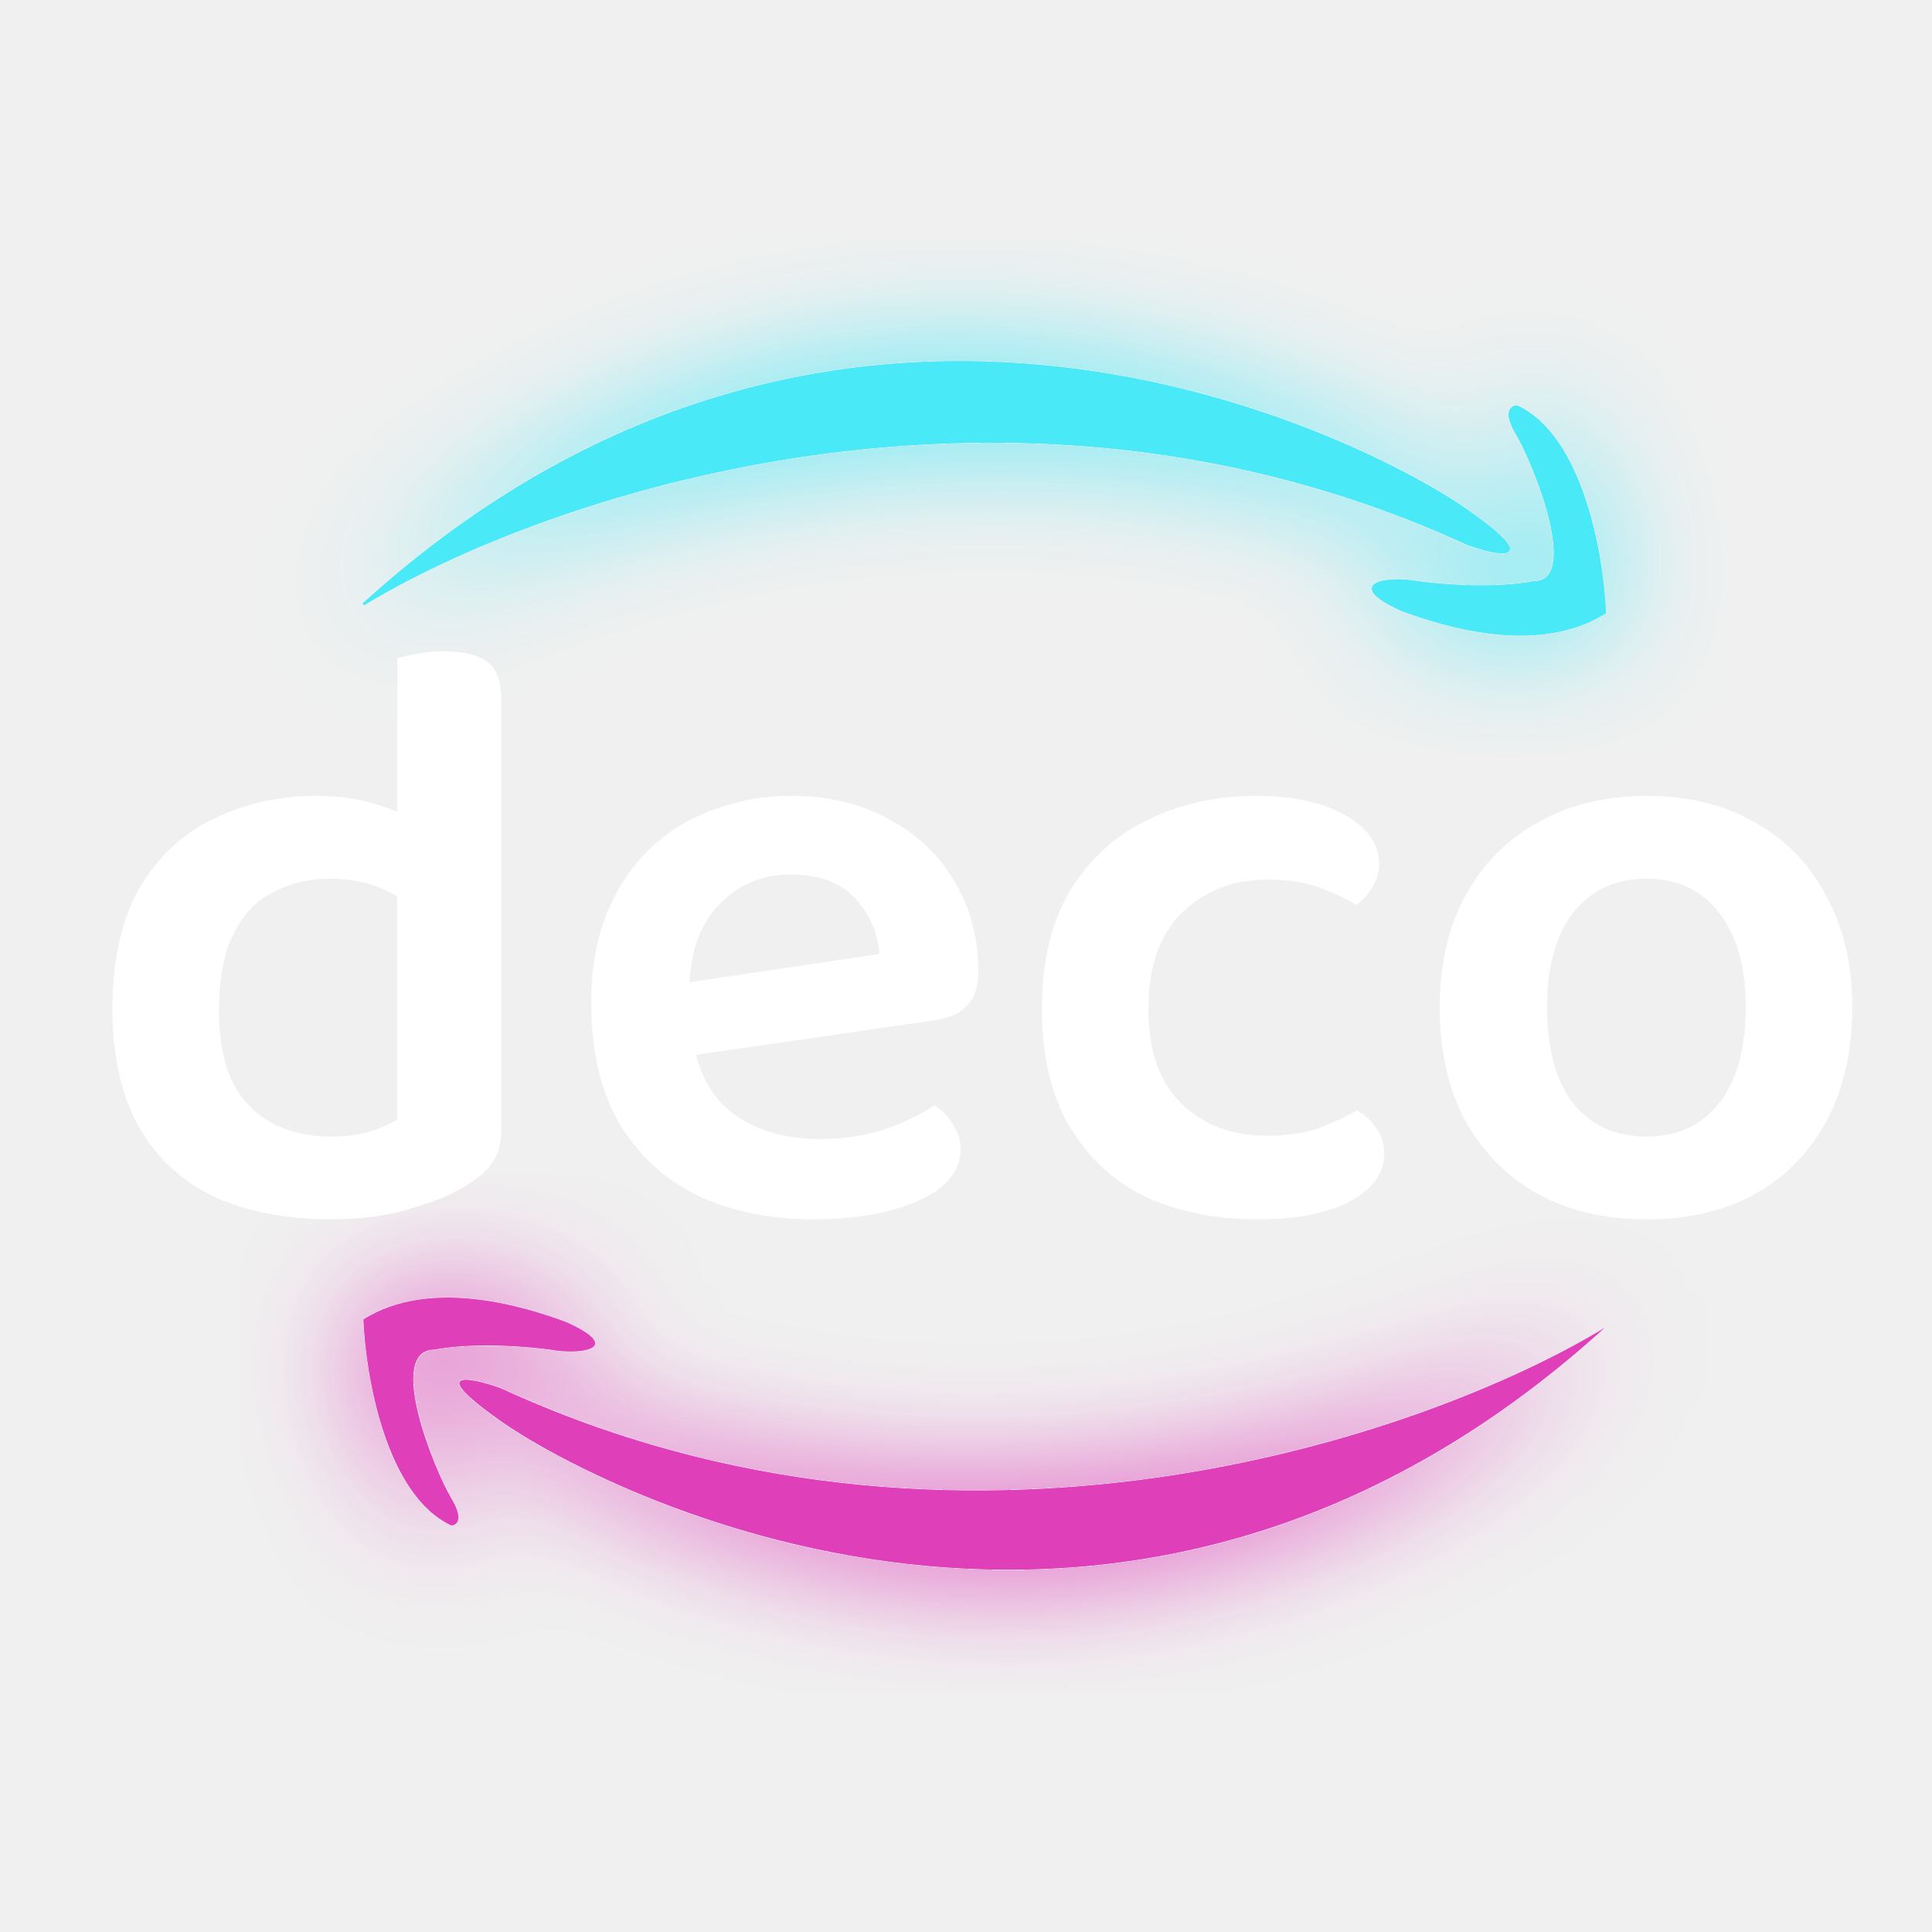
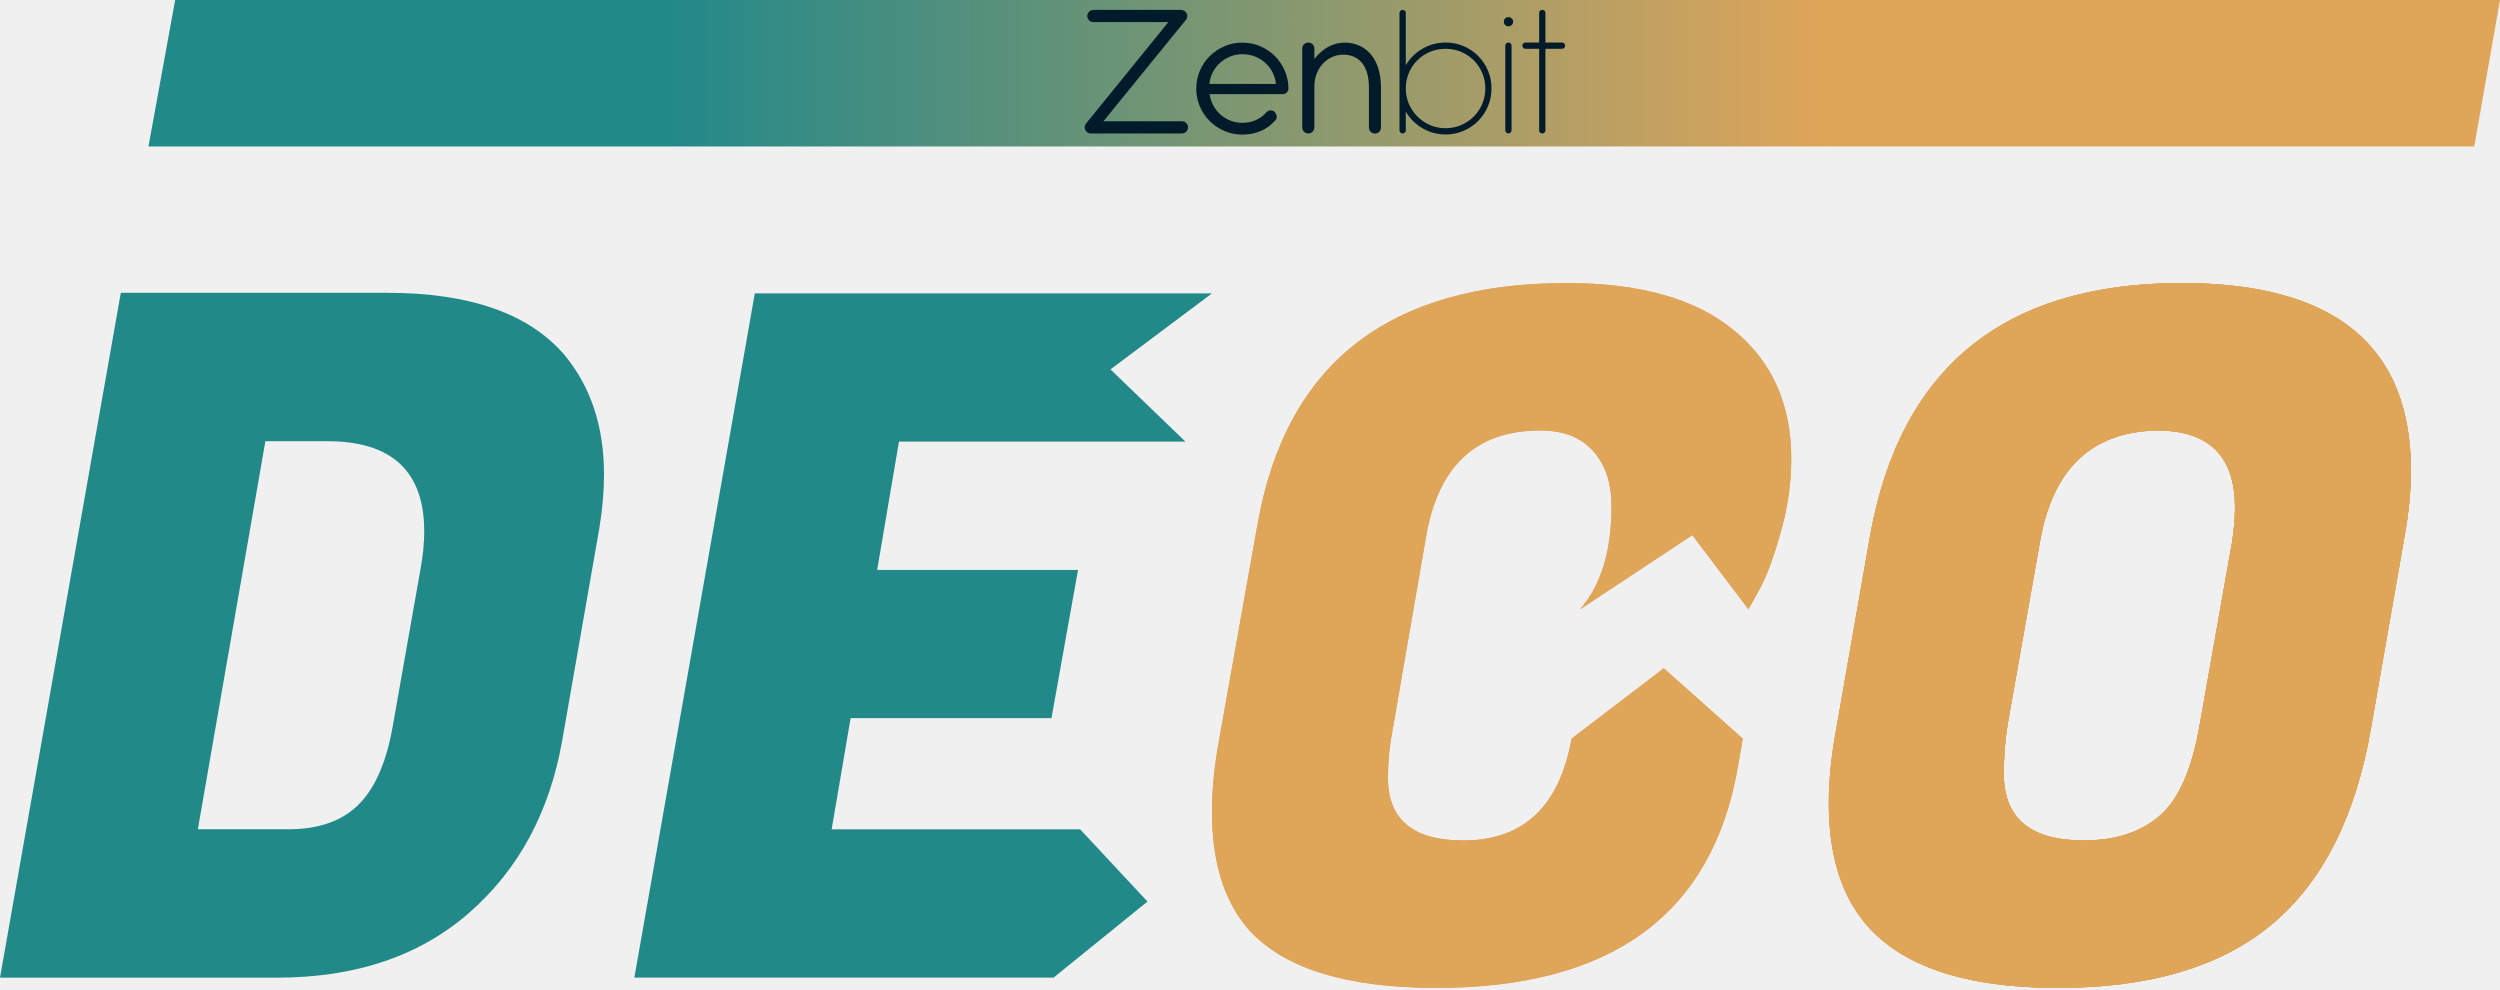
- <svg xmlns="http://www.w3.org/2000/svg" width="800" height="800" viewBox="0 0 800 800" fill="none">
-   <g clip-path="url(#clip0_1252_11)">
-     <g filter="url(#filter0_d_1252_11)">
-       <path d="M207.29 574.77C396.559 662.125 590.984 594.486 664.539 549.747C464.35 731.736 245.963 615.718 207.29 588.42C176.352 566.581 194.399 570.221 207.29 574.77Z" fill="#E03FBA" />
-       <path d="M186.816 620.269C192.276 629.368 189.091 631.643 186.816 631.643C159.951 619.106 151.446 570.291 150.46 546.338C177.792 529.052 216.389 540.647 234.588 547.472C259.612 558.847 239.138 561.121 227.764 558.847C209.565 556.571 192.124 556.572 179.991 558.847C159.517 558.847 179.991 608.894 186.816 620.269Z" fill="#E03FBA" />
-     </g>
-     <g filter="url(#filter1_d_1252_11)">
-       <path d="M607.704 225.23C418.435 137.875 224.009 205.514 150.455 250.253C350.643 68.264 569.031 184.282 607.704 211.58C638.642 233.419 620.595 229.779 607.704 225.23Z" fill="#49E9F8" />
-       <path d="M628.178 179.731C622.718 170.632 625.903 168.357 628.178 168.357C655.042 180.894 663.547 229.709 664.534 253.662C637.201 270.948 598.604 259.353 580.405 252.528C555.382 241.153 575.856 238.879 587.23 241.153C605.429 243.429 622.87 243.428 635.002 241.153C655.476 241.153 635.002 191.106 628.178 179.731Z" fill="#49E9F8" />
-       <path d="M664.533 253.662C664.521 253.288 664.549 254.049 664.533 253.662ZM664.533 253.662C663.547 229.709 655.042 180.894 628.178 168.357C625.903 168.357 622.718 170.632 628.178 179.731C635.002 191.106 655.476 241.153 635.002 241.153C622.87 243.428 605.429 243.429 587.23 241.153C575.856 238.879 555.382 241.153 580.405 252.528C598.604 259.353 637.201 270.948 664.533 253.662ZM150.455 250.253C224.009 205.514 418.435 137.875 607.704 225.23C620.595 229.779 638.642 233.419 607.704 211.58C569.031 184.282 350.643 68.264 150.455 250.253Z" stroke="#49E9F8" />
-     </g>
-     <path d="M164.512 463.6V353.7H207.562V468.15C207.562 473.283 206.395 477.6 204.062 481.1C201.962 484.367 198.462 487.517 193.562 490.55C187.962 494.283 180.262 497.55 170.462 500.35C160.895 503.383 149.928 504.9 137.562 504.9C119.128 504.9 103.028 501.867 89.261 495.8C75.728 489.5 65.228 479.933 57.761 467.1C50.295 454.033 46.562 437.583 46.562 417.75C46.562 397.45 50.295 380.767 57.761 367.7C65.462 354.633 75.728 345.067 88.561 339C101.395 332.7 115.628 329.55 131.262 329.55C139.895 329.55 147.712 330.6 154.712 332.7C161.945 334.8 167.778 337.25 172.212 340.05V376.8C168.478 373.3 163.578 370.267 157.512 367.7C151.445 365.133 144.445 363.85 136.512 363.85C127.878 363.85 120.062 365.717 113.062 369.45C106.062 372.95 100.578 378.783 96.612 386.95C92.645 394.883 90.662 405.267 90.662 418.1C90.662 436.3 94.862 449.6 103.262 458C111.662 466.4 122.978 470.6 137.212 470.6C143.512 470.6 148.878 469.9 153.312 468.5C157.745 467.1 161.478 465.467 164.512 463.6ZM207.562 362.45L164.512 362.8V272.5C166.145 272.033 168.712 271.45 172.212 270.75C175.945 270.05 179.795 269.7 183.762 269.7C192.162 269.7 198.228 271.217 201.962 274.25C205.695 277.05 207.562 282.183 207.562 289.65V362.45ZM272.104 439.1L270.354 409L364.154 395C363.454 386.133 360.07 378.433 354.004 371.9C347.937 365.367 339.07 362.1 327.404 362.1C315.504 362.1 305.587 366.3 297.654 374.7C289.72 382.867 285.637 394.65 285.404 410.05L286.454 428.25C288.554 443.183 294.27 454.15 303.604 461.15C313.17 468.15 325.187 471.65 339.654 471.65C349.454 471.65 358.554 470.25 366.954 467.45C375.354 464.417 382.004 461.15 386.904 457.65C390.17 459.75 392.737 462.433 394.604 465.7C396.704 468.733 397.754 472.117 397.754 475.85C397.754 481.917 395.07 487.167 389.704 491.6C384.337 495.8 377.104 499.067 368.004 501.4C358.904 503.733 348.52 504.9 336.854 504.9C318.887 504.9 302.904 501.633 288.904 495.1C275.137 488.333 264.287 478.3 256.354 465C248.654 451.7 244.804 435.133 244.804 415.3C244.804 401.067 247.02 388.583 251.454 377.85C255.887 367.117 261.837 358.25 269.304 351.25C277.004 344.017 285.87 338.65 295.904 335.15C305.937 331.417 316.437 329.55 327.404 329.55C342.804 329.55 356.22 332.7 367.654 339C379.32 345.067 388.42 353.583 394.954 364.55C401.72 375.517 405.104 388.117 405.104 402.35C405.104 408.883 403.354 413.783 399.854 417.05C396.587 420.083 391.92 421.95 385.854 422.65L272.104 439.1ZM524.875 364.2C510.875 364.2 499.091 368.75 489.525 377.85C480.191 386.95 475.525 400.25 475.525 417.75C475.525 435.017 480.075 448.083 489.175 456.95C498.275 465.817 510.058 470.25 524.525 470.25C533.158 470.25 540.391 469.2 546.225 467.1C552.291 464.767 557.541 462.317 561.975 459.75C565.475 461.85 568.158 464.417 570.025 467.45C572.125 470.25 573.175 473.75 573.175 477.95C573.175 485.883 568.391 492.417 558.825 497.55C549.258 502.45 536.658 504.9 521.025 504.9C503.291 504.9 487.658 501.75 474.125 495.45C460.825 488.917 450.325 479.117 442.625 466.05C435.158 452.983 431.425 436.883 431.425 417.75C431.425 397.917 435.391 381.467 443.325 368.4C451.491 355.333 462.225 345.65 475.525 339.35C489.058 332.817 503.875 329.55 519.975 329.55C535.375 329.55 547.741 332.233 557.075 337.6C566.408 342.967 571.075 349.617 571.075 357.55C571.075 361.05 570.141 364.317 568.275 367.35C566.408 370.383 564.191 372.833 561.625 374.7C556.958 371.9 551.708 369.45 545.875 367.35C540.041 365.25 533.041 364.2 524.875 364.2ZM766.971 417.05C766.971 435.017 763.471 450.65 756.471 463.95C749.471 477.017 739.554 487.167 726.721 494.4C714.121 501.4 699.188 504.9 681.921 504.9C664.654 504.9 649.604 501.4 636.771 494.4C623.938 487.167 613.904 477.017 606.671 463.95C599.671 450.883 596.171 435.25 596.171 417.05C596.171 399.083 599.788 383.567 607.021 370.5C614.254 357.433 624.288 347.4 637.121 340.4C649.954 333.167 664.888 329.55 681.921 329.55C698.954 329.55 713.771 333.167 726.371 340.4C739.204 347.4 749.121 357.55 756.121 370.85C763.354 383.917 766.971 399.317 766.971 417.05ZM681.921 363.85C669.088 363.85 658.938 368.517 651.471 377.85C644.238 387.183 640.621 400.25 640.621 417.05C640.621 434.317 644.238 447.617 651.471 456.95C658.704 466.05 668.854 470.6 681.921 470.6C694.754 470.6 704.788 465.933 712.021 456.6C719.254 447.267 722.871 434.083 722.871 417.05C722.871 400.483 719.254 387.533 712.021 378.2C704.788 368.633 694.754 363.85 681.921 363.85Z" fill="white" />
-   </g>
+ <svg xmlns="http://www.w3.org/2000/svg" width="1263" height="500" viewBox="0 0 1263 500" fill="none">
+   <path d="M195.581 147.925C237.548 147.925 267.502 158.497 285.443 179.641C298.577 195.659 305.145 215.681 305.145 239.709C305.145 248.358 304.344 257.489 302.742 267.1L284.001 374.261C277.594 410.462 261.896 439.455 236.908 461.239C211.92 483.024 179.563 493.916 139.838 493.916H0L61.029 147.925H195.581ZM165.307 222.89H134.072L99.953 418.951H145.605C160.662 418.951 172.355 414.947 180.684 406.938C189.334 398.608 195.261 385.153 198.464 366.572L212.4 287.763C213.681 280.715 214.322 274.308 214.322 268.541C214.322 238.107 197.984 222.89 165.307 222.89Z" fill="#228989" />
+   <path d="M532.269 493.873H320.476L381.33 148.212H612.29L561.019 186.619L598.873 223.105H454.164L443.143 287.917H480.892H544.622L531.205 362.81H429.726L420.143 418.98H545.686L579.707 455.466L532.269 493.873Z" fill="#228989" />
+   <path d="M725.701 499.083C679.89 499.083 648.174 489.151 630.554 469.289C618.38 455.193 612.293 435.49 612.293 410.182C612.293 399.289 613.414 387.596 615.657 375.102L635.359 264.577C649.775 183.525 701.834 143 791.536 143C828.698 143 856.89 151.009 876.112 167.027C895.333 182.725 904.944 204.349 904.944 231.9C904.944 244.715 903.022 257.529 899.178 270.344C895.654 282.838 892.13 292.128 888.606 298.215L883.32 307.826L854.968 270.344L798.264 307.826C808.836 295.652 814.122 278.353 814.122 255.927C814.122 244.074 811.078 234.783 804.991 228.056C798.904 221.008 789.934 217.484 778.081 217.484C745.724 217.484 726.502 235.424 720.415 271.305L703.596 368.375C701.995 376.704 701.194 384.873 701.194 392.882C701.194 414.026 713.848 424.598 739.157 424.598C769.591 424.598 787.852 407.459 793.939 373.18L840.551 337.62L880.437 373.18L878.034 387.116C865.219 461.76 814.442 499.083 725.701 499.083Z" fill="#DFA559" />
+   <path d="M1102.19 143C1179.4 143 1218 174.555 1218 237.667C1218 248.239 1216.88 259.612 1214.64 271.785L1197.82 367.894C1190.13 412.424 1173.47 445.422 1147.84 466.886C1122.21 488.35 1086.17 499.083 1039.72 499.083C993.266 499.083 960.909 488.35 942.648 466.886C930.154 452.15 923.907 431.806 923.907 405.857C923.907 394.324 925.189 381.67 927.751 367.894L944.57 271.785C959.628 185.928 1012.17 143 1102.19 143ZM1052.69 424.598C1068.71 424.598 1081.53 420.434 1091.14 412.104C1100.75 403.775 1107.47 388.397 1111.32 365.972L1127.66 273.707C1128.62 267.3 1129.1 261.534 1129.1 256.408C1129.1 230.459 1115.96 217.484 1089.69 217.484C1056.7 218.125 1037 236.866 1030.59 273.707L1014.25 365.972C1012.97 373.981 1012.33 382.31 1012.33 390.96C1012.33 413.385 1025.78 424.598 1052.69 424.598Z" fill="#DFA559" />
+   <path d="M1102.19 143C1179.4 143 1218 174.555 1218 237.667C1218 248.239 1216.88 259.612 1214.64 271.785L1197.82 367.894C1190.13 412.424 1173.47 445.422 1147.84 466.886C1122.21 488.35 1086.17 499.083 1039.72 499.083C993.266 499.083 960.909 488.35 942.648 466.886C930.154 452.15 923.907 431.806 923.907 405.857C923.907 394.324 925.189 381.67 927.751 367.894L944.57 271.785C959.628 185.928 1012.17 143 1102.19 143ZM1052.69 424.598C1068.71 424.598 1081.53 420.434 1091.14 412.104C1100.75 403.775 1107.47 388.397 1111.32 365.972L1127.66 273.707C1128.62 267.3 1129.1 261.534 1129.1 256.408C1129.1 230.459 1115.96 217.484 1089.69 217.484C1056.7 218.125 1037 236.866 1030.59 273.707L1014.25 365.972C1012.97 373.981 1012.33 382.31 1012.33 390.96C1012.33 413.385 1025.78 424.598 1052.69 424.598Z" fill="#DFA559" />
+   <path d="M1250 74L1263 0H88.5L75 74H1250Z" fill="url(#paint0_linear_458_49)" />
+   <path d="M725.701 499.083C679.89 499.083 648.174 489.151 630.554 469.289C618.38 455.193 612.293 435.49 612.293 410.182C612.293 399.289 613.414 387.596 615.657 375.102L635.359 264.577C649.775 183.525 701.834 143 791.536 143C828.698 143 856.89 151.009 876.112 167.027C895.333 182.725 904.944 204.349 904.944 231.9C904.944 244.715 903.022 257.529 899.178 270.344C895.654 282.838 892.13 292.128 888.606 298.215L883.32 307.826L854.968 270.344L798.264 307.826C808.836 295.652 814.122 278.353 814.122 255.927C814.122 244.074 811.078 234.783 804.991 228.056C798.904 221.008 789.934 217.484 778.081 217.484C745.724 217.484 726.502 235.424 720.415 271.305L703.596 368.375C701.995 376.704 701.194 384.873 701.194 392.882C701.194 414.026 713.848 424.598 739.157 424.598C769.591 424.598 787.852 407.459 793.939 373.18L840.551 337.62L880.437 373.18L878.034 387.116C865.219 461.76 814.442 499.083 725.701 499.083Z" fill="#DFA559" />
+   <path d="M1102.19 143C1179.4 143 1218 174.555 1218 237.667C1218 248.239 1216.88 259.612 1214.64 271.785L1197.82 367.894C1190.13 412.424 1173.47 445.422 1147.84 466.886C1122.21 488.35 1086.17 499.083 1039.72 499.083C993.266 499.083 960.909 488.35 942.648 466.886C930.154 452.15 923.907 431.806 923.907 405.857C923.907 394.324 925.189 381.67 927.751 367.894L944.57 271.785C959.628 185.928 1012.17 143 1102.19 143ZM1052.69 424.598C1068.71 424.598 1081.53 420.434 1091.14 412.104C1100.75 403.775 1107.47 388.397 1111.32 365.972L1127.66 273.707C1128.62 267.3 1129.1 261.534 1129.1 256.408C1129.1 230.459 1115.96 217.484 1089.69 217.484C1056.7 218.125 1037 236.866 1030.59 273.707L1014.25 365.972C1012.97 373.981 1012.33 382.31 1012.33 390.96C1012.33 413.385 1025.78 424.598 1052.69 424.598Z" fill="#DFA559" />
+   <path d="M1102.19 143C1179.4 143 1218 174.555 1218 237.667C1218 248.239 1216.88 259.612 1214.64 271.785L1197.82 367.894C1190.13 412.424 1173.47 445.422 1147.84 466.886C1122.21 488.35 1086.17 499.083 1039.72 499.083C993.266 499.083 960.909 488.35 942.648 466.886C930.154 452.15 923.907 431.806 923.907 405.857C923.907 394.324 925.189 381.67 927.751 367.894L944.57 271.785C959.628 185.928 1012.17 143 1102.19 143ZM1052.69 424.598C1068.71 424.598 1081.53 420.434 1091.14 412.104C1100.75 403.775 1107.47 388.397 1111.32 365.972L1127.66 273.707C1128.62 267.3 1129.1 261.534 1129.1 256.408C1129.1 230.459 1115.96 217.484 1089.69 217.484C1056.7 218.125 1037 236.866 1030.59 273.707L1014.25 365.972C1012.97 373.981 1012.33 382.31 1012.33 390.96C1012.33 413.385 1025.78 424.598 1052.69 424.598Z" fill="#DFA559" />
+   <path d="M597.137 61.267H557.451L599.041 10.123C599.591 9.473 599.843 8.732 599.795 7.905C599.748 7.074 599.397 6.381 598.745 5.83C598.194 5.341 597.51 5.068 596.699 5H552.427C551.581 5 550.851 5.304 550.234 5.902C549.615 6.506 549.307 7.229 549.307 8.075C549.307 8.921 549.599 9.642 550.184 10.244C550.77 10.845 551.484 11.146 552.329 11.146H590.264L548.77 62.291C548.187 62.975 547.932 63.738 548.015 64.583C548.097 65.43 548.463 66.129 549.113 66.682C549.599 67.163 550.184 67.411 550.867 67.411H551.109H551.257H597.137C597.982 67.411 598.698 67.112 599.282 66.508C599.869 65.906 600.161 65.187 600.161 64.342C600.161 63.492 599.869 62.772 599.282 62.168C598.698 61.566 597.982 61.267 597.137 61.267Z" fill="#011B2A" />
+   <path fill-rule="evenodd" clip-rule="evenodd" d="M644.015 28.262C641.917 26.182 639.459 24.538 636.63 23.335C633.801 22.137 630.796 21.532 627.609 21.532C624.392 21.532 621.374 22.142 618.566 23.362C615.753 24.581 613.291 26.239 611.179 28.331C609.064 30.428 607.398 32.888 606.18 35.695C604.962 38.507 604.353 41.525 604.353 44.742C604.353 47.959 604.962 50.982 606.18 53.809C607.398 56.637 609.064 59.1 611.179 61.195C613.291 63.292 615.753 64.953 618.566 66.17C621.374 67.391 624.392 68 627.609 68C629.46 68 631.184 67.826 632.774 67.488C634.37 67.143 635.841 66.674 637.189 66.072C638.538 65.473 639.767 64.767 640.873 63.952C641.974 63.135 642.967 62.244 643.846 61.268C644.594 60.619 644.974 59.908 644.992 59.124C645.009 58.343 644.788 57.68 644.331 57.126C644.007 56.512 643.553 56.102 642.967 55.908C642.48 55.744 641.985 55.704 641.48 55.786C640.976 55.867 640.447 56.134 639.895 56.591C638.53 58.245 636.792 59.574 634.68 60.566C632.563 61.553 630.207 62.05 627.609 62.05C625.496 62.05 623.496 61.678 621.613 60.928C619.725 60.179 618.052 59.158 616.589 57.858C615.127 56.557 613.915 55.029 612.958 53.273C611.997 51.52 611.387 49.615 611.128 47.566H647.941C648.818 47.566 649.532 47.283 650.086 46.715C650.639 46.148 650.915 45.441 650.915 44.595C650.884 41.41 650.251 38.411 649.013 35.598C647.776 32.789 646.115 30.341 644.015 28.262ZM610.981 42.4C611.179 40.319 611.745 38.362 612.69 36.525C613.631 34.69 614.851 33.095 616.345 31.749C617.84 30.399 619.554 29.335 621.491 28.554C623.423 27.774 625.496 27.383 627.707 27.383C629.916 27.383 631.997 27.767 633.95 28.532C635.898 29.295 637.627 30.35 639.141 31.696C640.651 33.046 641.887 34.64 642.846 36.477C643.805 38.313 644.398 40.286 644.626 42.4H610.981Z" fill="#011B2A" />
+   <path d="M692.624 27.554C691.014 25.62 689.08 24.134 686.822 23.095C684.561 22.054 682.035 21.532 679.241 21.532C676.248 21.532 673.445 22.287 670.829 23.797C668.212 25.311 665.945 27.304 664.026 29.773V24.555C664.026 23.711 663.735 22.986 663.15 22.384C662.564 21.785 661.85 21.483 661.005 21.483C660.157 21.483 659.428 21.785 658.812 22.384C658.195 22.986 657.885 23.711 657.885 24.555V64.293C657.885 65.17 658.183 65.907 658.786 66.51C659.387 67.114 660.111 67.413 660.954 67.413C661.801 67.413 662.524 67.114 663.126 66.51C663.727 65.907 664.026 65.17 664.026 64.293V43.035C664.093 40.858 664.516 38.825 665.294 36.94C666.075 35.055 667.126 33.422 668.438 32.04C669.756 30.657 671.285 29.576 673.023 28.798C674.763 28.016 676.622 27.625 678.609 27.625C682.669 27.625 685.829 29.016 688.089 31.794C690.347 34.578 691.51 38.568 691.578 43.765V44.01V64.39C691.578 65.268 691.868 65.998 692.453 66.587C693.039 67.165 693.753 67.46 694.597 67.46C695.476 67.46 696.208 67.165 696.792 66.587C697.376 65.998 697.67 65.268 697.67 64.39V44.01V43.765C697.637 40.384 697.189 37.322 696.328 34.578C695.468 31.828 694.232 29.489 692.624 27.554Z" fill="#011B2A" />
+   <path fill-rule="evenodd" clip-rule="evenodd" d="M746.746 28.232C744.65 26.14 742.188 24.489 739.359 23.287C736.53 22.082 733.509 21.48 730.29 21.48C727.105 21.48 724.097 22.082 721.27 23.287C718.444 24.489 715.971 26.14 713.861 28.232C712.436 29.648 711.221 31.229 710.2 32.974V6.564C710.2 6.105 710.048 5.731 709.739 5.439C709.429 5.148 709.048 5 708.594 5C708.172 5 707.803 5.148 707.496 5.439C707.186 5.731 707.032 6.105 707.032 6.564V65.85C707.032 66.308 707.186 66.681 707.496 66.974C707.803 67.268 708.172 67.411 708.594 67.411C709.048 67.411 709.429 67.268 709.739 66.974C710.048 66.681 710.2 66.308 710.2 65.85V56.374C711.221 58.113 712.436 59.697 713.861 61.123C715.971 63.235 718.444 64.899 721.27 66.118C724.097 67.335 727.105 67.946 730.29 67.946C733.509 67.946 736.53 67.335 739.359 66.118C742.188 64.899 744.65 63.235 746.746 61.123C748.842 59.009 750.494 56.547 751.696 53.735C752.895 50.922 753.5 47.908 753.5 44.692C753.5 41.471 752.895 38.449 751.696 35.621C750.494 32.793 748.842 30.33 746.746 28.232ZM748.842 52.443C747.818 54.877 746.405 57.01 744.6 58.829C742.795 60.652 740.668 62.099 738.212 63.169C735.758 64.239 733.12 64.779 730.29 64.779C727.461 64.779 724.829 64.239 722.392 63.169C719.955 62.099 717.833 60.652 716.029 58.829C714.224 57.01 712.803 54.877 711.762 52.443C710.722 50.005 710.2 47.419 710.2 44.692C710.2 41.896 710.722 39.28 711.762 36.841C712.803 34.403 714.224 32.28 716.029 30.477C717.833 28.673 719.962 27.251 722.415 26.21C724.869 25.17 727.494 24.649 730.29 24.649C733.12 24.649 735.752 25.17 738.189 26.21C740.628 27.251 742.749 28.673 744.551 30.477C746.355 32.28 747.78 34.403 748.817 36.841C749.856 39.28 750.378 41.896 750.378 44.692C750.378 47.419 749.868 50.005 748.842 52.443Z" fill="#011B2A" />
+   <path d="M762.036 8.661C761.381 8.661 760.841 8.882 760.401 9.321C759.962 9.761 759.742 10.321 759.742 11.004C759.742 11.62 759.962 12.157 760.401 12.613C760.841 13.069 761.381 13.291 762.036 13.291C762.716 13.291 763.285 13.069 763.74 12.613C764.195 12.157 764.422 11.62 764.422 11.004C764.422 10.321 764.195 9.761 763.74 9.321C763.285 8.882 762.716 8.661 762.036 8.661Z" fill="#011B2A" />
+   <path d="M762.034 21.482C761.576 21.482 761.204 21.643 760.91 21.97C760.617 22.295 760.471 22.685 760.471 23.142V65.756C760.471 66.21 760.626 66.596 760.936 66.923C761.243 67.251 761.624 67.412 762.08 67.412C762.503 67.412 762.868 67.251 763.176 66.923C763.486 66.596 763.642 66.21 763.642 65.756V23.142C763.642 22.685 763.486 22.295 763.176 21.97C762.868 21.643 762.485 21.482 762.034 21.482Z" fill="#011B2A" />
+   <path d="M790.236 21.946C789.927 21.639 789.544 21.481 789.089 21.481H780.751V6.565C780.751 6.105 780.598 5.731 780.287 5.44C779.98 5.149 779.598 5.001 779.143 5.001C778.719 5.001 778.355 5.149 778.046 5.44C777.737 5.731 777.581 6.105 777.581 6.565V21.481H770.756C770.269 21.481 769.87 21.639 769.563 21.946C769.252 22.254 769.097 22.637 769.097 23.093C769.097 23.545 769.252 23.92 769.563 24.213C769.87 24.5 770.269 24.65 770.756 24.65H777.581V65.851C777.581 66.308 777.737 66.682 778.046 66.974C778.355 67.268 778.719 67.412 779.143 67.412C779.598 67.412 779.98 67.268 780.287 66.974C780.598 66.682 780.751 66.308 780.751 65.851V24.65H789.089C789.544 24.65 789.927 24.5 790.236 24.213C790.544 23.92 790.698 23.545 790.698 23.093C790.698 22.637 790.544 22.254 790.236 21.946Z" fill="#011B2A" />
  <defs>
-     <filter id="filter0_d_1252_11" x="100.46" y="487.295" width="614.079" height="212.705" filterUnits="userSpaceOnUse" color-interpolation-filters="sRGB">
-       <feFlood flood-opacity="0" result="BackgroundImageFix" />
-       <feColorMatrix in="SourceAlpha" type="matrix" values="0 0 0 0 0 0 0 0 0 0 0 0 0 0 0 0 0 0 127 0" result="hardAlpha" />
-       <feOffset />
-       <feGaussianBlur stdDeviation="25" />
-       <feComposite in2="hardAlpha" operator="out" />
-       <feColorMatrix type="matrix" values="0 0 0 0 0.878 0 0 0 0 0.247 0 0 0 0 0.729 0 0 0 1 0" />
-       <feBlend mode="normal" in2="BackgroundImageFix" result="effect1_dropShadow_1252_11" />
-       <feBlend mode="normal" in="SourceGraphic" in2="effect1_dropShadow_1252_11" result="shape" />
-     </filter>
-     <filter id="filter1_d_1252_11" x="100.119" y="99.501" width="614.926" height="213.705" filterUnits="userSpaceOnUse" color-interpolation-filters="sRGB">
-       <feFlood flood-opacity="0" result="BackgroundImageFix" />
-       <feColorMatrix in="SourceAlpha" type="matrix" values="0 0 0 0 0 0 0 0 0 0 0 0 0 0 0 0 0 0 127 0" result="hardAlpha" />
-       <feOffset />
-       <feGaussianBlur stdDeviation="25" />
-       <feComposite in2="hardAlpha" operator="out" />
-       <feColorMatrix type="matrix" values="0 0 0 0 0.286 0 0 0 0 0.914 0 0 0 0 0.973 0 0 0 1 0" />
-       <feBlend mode="normal" in2="BackgroundImageFix" result="effect1_dropShadow_1252_11" />
-       <feBlend mode="normal" in="SourceGraphic" in2="effect1_dropShadow_1252_11" result="shape" />
-     </filter>
-     <clipPath id="clip0_1252_11">
-       <rect width="800" height="800" fill="white" />
-     </clipPath>
+     <linearGradient id="paint0_linear_458_49" x1="338" y1="36" x2="924.5" y2="36" gradientUnits="userSpaceOnUse">
+       <stop stop-color="#228989" />
+       <stop offset="1" stop-color="#DFA559" />
+     </linearGradient>
  </defs>
</svg>
